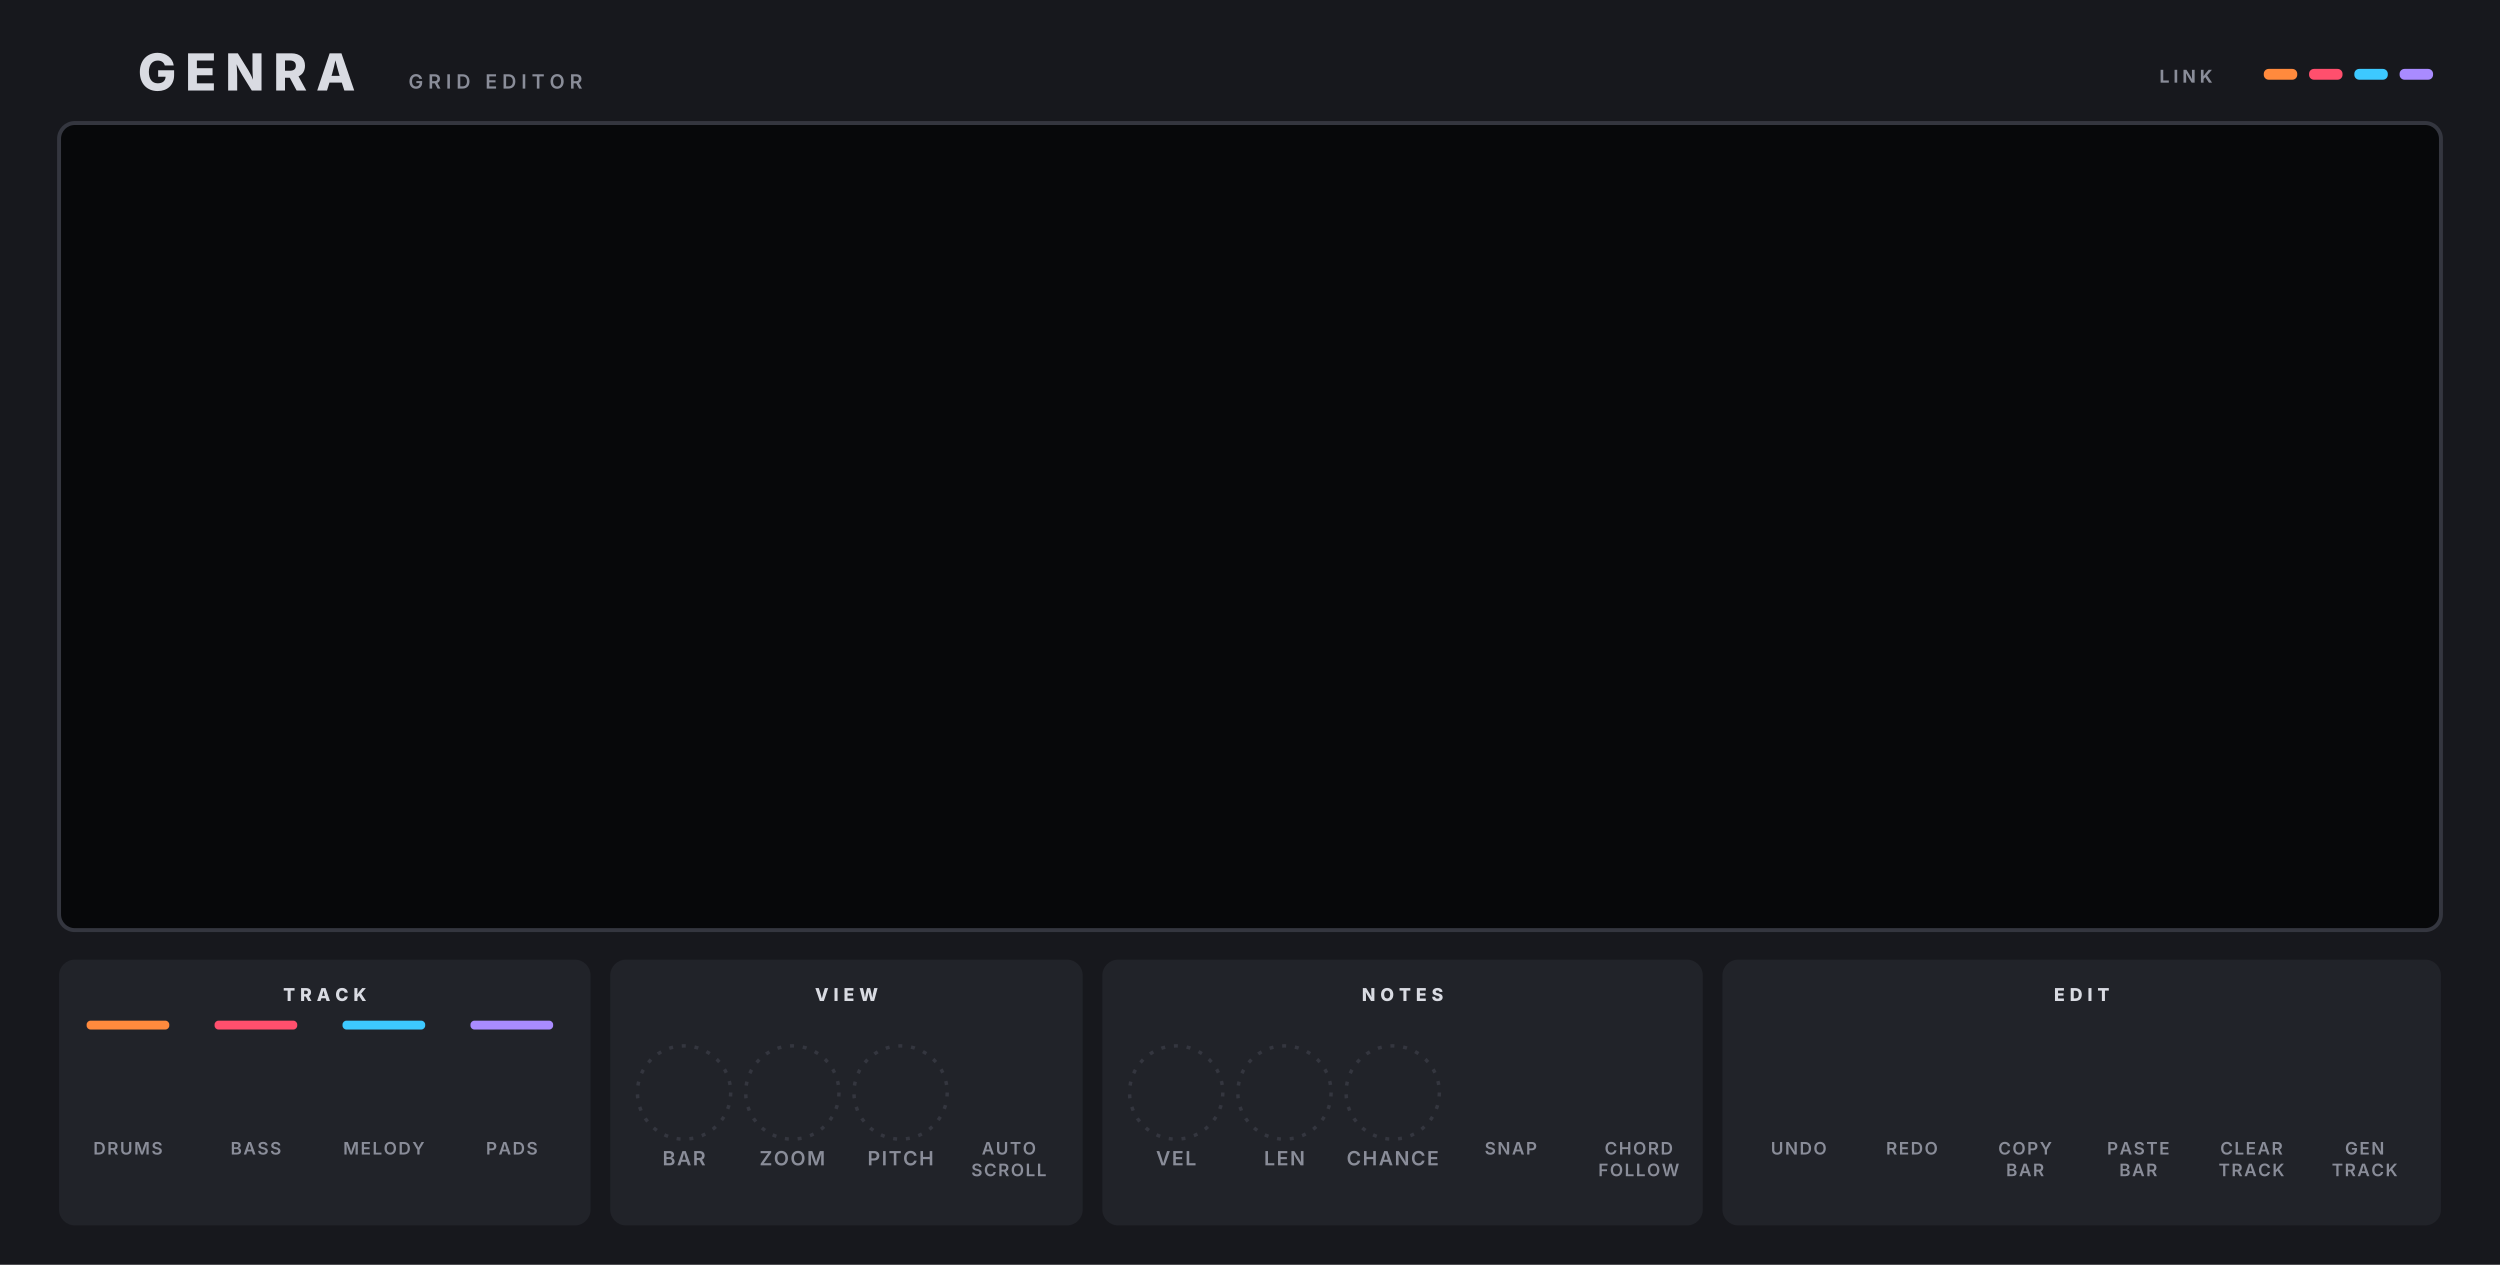
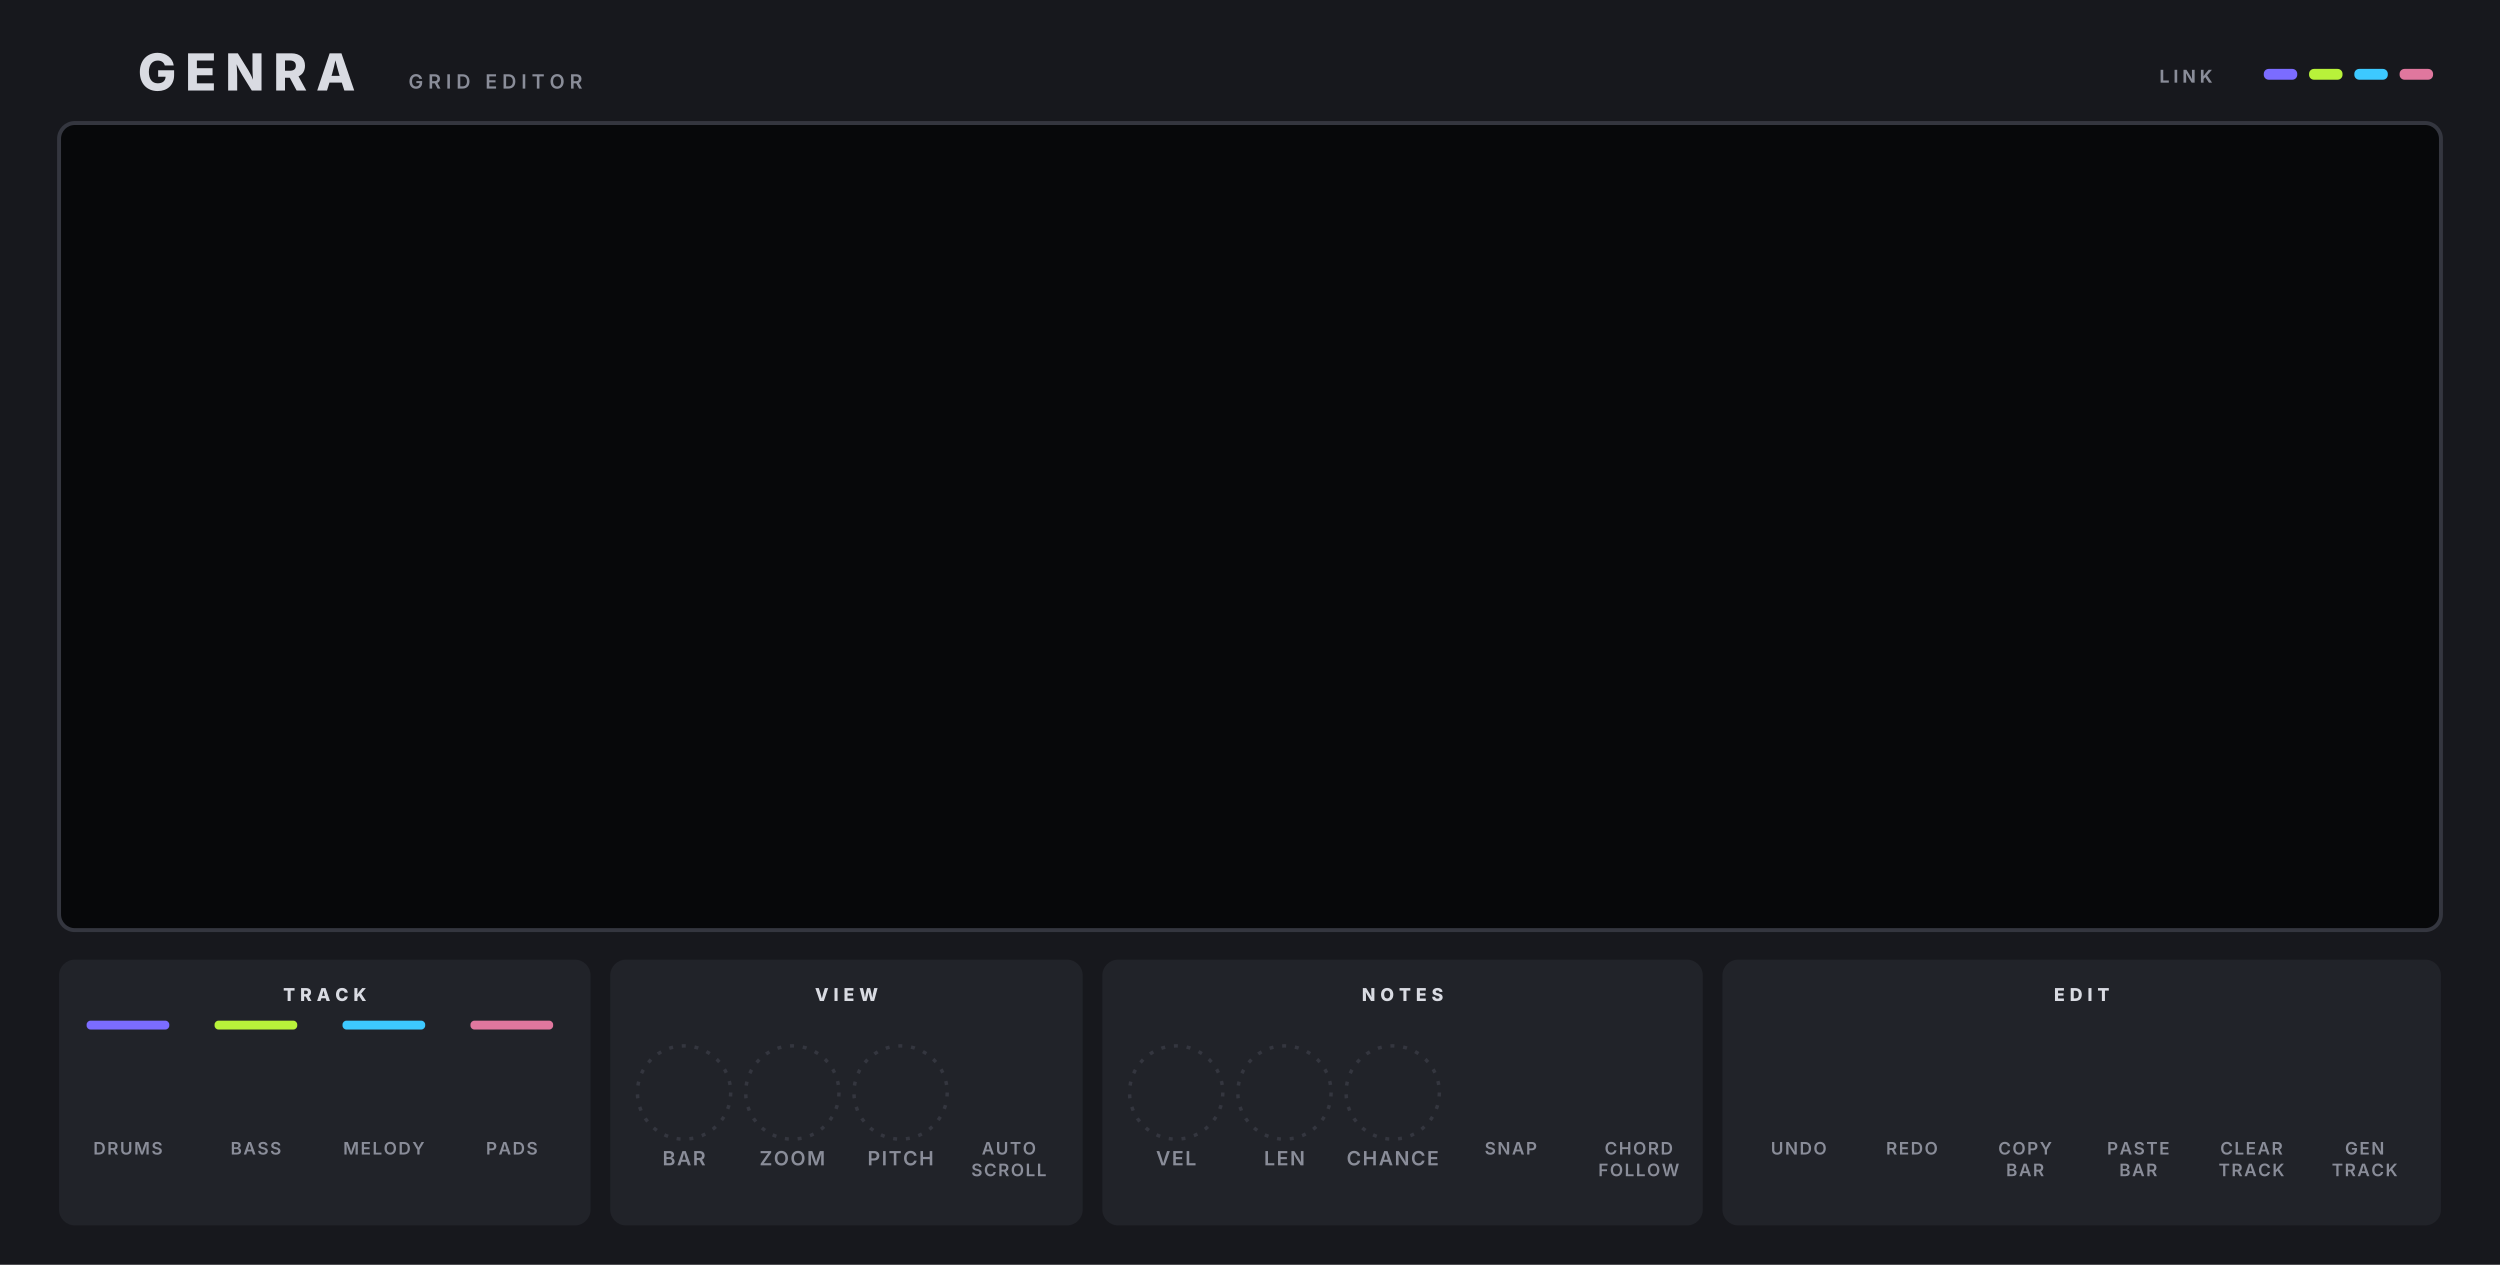
<svg xmlns="http://www.w3.org/2000/svg" width="254.00mm" height="128.5mm" viewBox="0 0 254.00 128.5">
  <rect width="254.00" height="128.5" fill="#17181d" />
  <path fill="#d9dbe2" d="M16.024 9.251C16.994 9.251 17.689 8.646 17.689 7.636V7.138H16.067V7.796H16.823C16.813 8.207 16.531 8.464 16.031 8.464C15.46 8.464 15.125 8.04 15.125 7.303C15.125 6.572 15.478 6.153 16.029 6.153C16.402 6.153 16.656 6.338 16.742 6.651H17.649C17.555 5.897 16.882 5.366 16.013 5.366C15.005 5.366 14.208 6.079 14.208 7.316C14.208 8.512 14.942 9.251 16.024 9.251Z M19.107 9.2H21.73V8.469H20.004V7.646H21.596V6.93H20.004V6.148H21.733V5.417H19.107Z M23.179 9.2H24.098V7.633C24.098 7.395 24.072 6.983 24.042 6.534C24.253 6.986 24.392 7.27 24.616 7.633L25.583 9.2H26.571V5.417H25.652V7.027C25.652 7.291 25.679 7.725 25.705 8.103C25.545 7.692 25.387 7.405 25.22 7.126L24.164 5.417H23.179Z M28.06 9.2H28.956V7.897H29.444L30.137 9.2H31.119L30.33 7.755C30.749 7.567 30.987 7.197 30.987 6.674C30.987 5.902 30.462 5.417 29.609 5.417H28.06ZM28.956 7.189V6.143H29.418C29.84 6.143 30.058 6.321 30.058 6.674C30.058 7.027 29.84 7.189 29.421 7.189Z M32.228 9.2H33.223L33.469 8.395H34.729L34.985 9.2H35.99L34.69 5.417H33.489ZM33.68 7.71 33.731 7.547C33.855 7.118 33.967 6.641 34.081 6.13C34.203 6.638 34.327 7.115 34.459 7.547L34.51 7.71Z" />
  <path fill="#8a8d99" d="M42.274 9.02C42.634 9.02 42.892 8.788 42.892 8.414V8.239H42.303V8.444H42.639C42.634 8.653 42.494 8.786 42.275 8.786C42.03 8.786 41.862 8.602 41.862 8.272C41.862 7.942 42.034 7.759 42.27 7.759C42.446 7.759 42.565 7.854 42.612 8.01H42.879C42.834 7.724 42.587 7.525 42.267 7.525C41.886 7.525 41.601 7.806 41.601 8.274C41.601 8.734 41.873 9.02 42.274 9.02Z M43.645 9.0H43.905V8.466H44.177L44.463 9.0H44.755L44.439 8.422C44.611 8.354 44.701 8.208 44.701 8.011C44.701 7.733 44.523 7.545 44.188 7.545H43.645ZM43.905 8.25V7.764H44.148C44.347 7.764 44.435 7.855 44.435 8.011C44.435 8.165 44.347 8.25 44.15 8.25Z M45.71 7.545H45.449V9.0H45.71Z M46.995 9.0C47.438 9.0 47.699 8.726 47.699 8.271C47.699 7.818 47.438 7.545 47.005 7.545H46.503V9.0ZM46.764 8.774V7.771H46.989C47.287 7.771 47.442 7.938 47.442 8.271C47.442 8.606 47.287 8.774 46.982 8.774Z M49.451 9.0H50.4V8.78H49.712V8.374H50.346V8.157H49.712V7.765H50.396V7.545H49.451Z M51.654 9.0C52.098 9.0 52.358 8.726 52.358 8.271C52.358 7.818 52.098 7.545 51.664 7.545H51.162V9.0ZM51.423 8.774V7.771H51.648C51.946 7.771 52.102 7.938 52.102 8.271C52.102 8.606 51.946 8.774 51.642 8.774Z M53.367 7.545H53.106V9.0H53.367Z M54.095 7.765H54.544V9.0H54.805V7.765H55.253V7.545H54.095Z M56.604 9.02C56.984 9.02 57.271 8.743 57.271 8.273C57.271 7.803 56.984 7.525 56.604 7.525C56.222 7.525 55.935 7.803 55.935 8.273C55.935 8.742 56.222 9.02 56.604 9.02ZM56.604 8.786C56.365 8.786 56.196 8.604 56.196 8.273C56.196 7.94 56.365 7.759 56.604 7.759C56.84 7.759 57.008 7.939 57.008 8.273C57.008 8.605 56.84 8.786 56.604 8.786Z M58.018 9.0H58.278V8.466H58.55L58.836 9.0H59.128L58.812 8.422C58.984 8.354 59.074 8.208 59.074 8.011C59.074 7.733 58.896 7.545 58.562 7.545H58.018ZM58.278 8.25V7.764H58.521C58.72 7.764 58.808 7.855 58.808 8.011C58.808 8.165 58.72 8.25 58.523 8.25Z" />
  <path fill="#8a8d99" d="M219.519 8.4H220.352V8.178H219.787V7.09H219.519Z M221.204 7.09H220.936V8.4H221.204Z M221.842 8.4H222.116V7.798C222.116 7.721 222.108 7.58 222.098 7.422C222.179 7.585 222.228 7.681 222.301 7.799L222.677 8.4H222.976V7.09H222.702V7.719C222.702 7.805 222.709 7.946 222.719 8.074C222.662 7.938 222.606 7.838 222.555 7.753L222.141 7.09H221.842Z M223.614 8.4H223.882V8.026L224.056 7.834L224.428 8.4H224.745L224.241 7.657L224.731 7.09H224.403L224.082 7.467C223.995 7.572 223.935 7.655 223.877 7.746L223.882 7.448V7.09H223.614Z" />
-   <rect x="230.00" y="7.0" width="3.4" height="1.1" rx="0.5" fill="#ff8a3d" />
-   <rect x="234.60" y="7.0" width="3.4" height="1.1" rx="0.5" fill="#ff4f6d" />
+   <rect x="230.00" y="7.0" width="3.4" height="1.1" rx="0.5" fill="#7b6cff" />
+   <rect x="234.60" y="7.0" width="3.4" height="1.1" rx="0.5" fill="#b8f23a" />
  <rect x="239.20" y="7.0" width="3.4" height="1.1" rx="0.5" fill="#3dc9ff" />
-   <rect x="243.80" y="7.0" width="3.4" height="1.1" rx="0.5" fill="#a98bff" />
+   <rect x="243.80" y="7.0" width="3.4" height="1.1" rx="0.5" fill="#e0779e" />
  <rect x="6" y="12.5" width="242.00" height="82" rx="1.6" fill="#07080a" stroke="#34363f" stroke-width="0.4" />
  <rect x="6" y="97.5" width="54" height="27.0" rx="1.6" fill="#212329" />
  <path fill="#d9dbe2" d="M28.827 100.644H29.223V101.7H29.532V100.644H29.929V100.39H28.827Z M30.589 101.7H30.899V101.249H31.068L31.308 101.7H31.648L31.375 101.2C31.52 101.135 31.602 101.007 31.602 100.825C31.602 100.558 31.42 100.39 31.125 100.39H30.589ZM30.899 101.004V100.642H31.059C31.205 100.642 31.281 100.703 31.281 100.825C31.281 100.948 31.205 101.004 31.06 101.004Z M32.22 101.7H32.565L32.65 101.421H33.086L33.174 101.7H33.523L33.073 100.39H32.657ZM32.723 101.184 32.74 101.128C32.783 100.979 32.822 100.814 32.862 100.637C32.904 100.813 32.947 100.978 32.993 101.128L33.01 101.184Z M34.756 101.718C35.111 101.718 35.311 101.471 35.335 101.238H35.021C34.999 101.365 34.902 101.445 34.762 101.445C34.574 101.445 34.453 101.309 34.453 101.046C34.453 100.792 34.571 100.645 34.763 100.645C34.904 100.645 35 100.725 35.02 100.853H35.334C35.298 100.548 35.067 100.373 34.756 100.373C34.407 100.373 34.136 100.614 34.136 101.046C34.136 101.476 34.401 101.718 34.756 101.718Z M36.004 101.7H36.315V101.348L36.482 101.159L36.823 101.7H37.188L36.695 100.956L37.17 100.39H36.797L36.505 100.748C36.417 100.858 36.36 100.939 36.309 101.029L36.315 100.712V100.39H36.004Z" />
  <path fill="#8a8d99" d="M10.036 117.3C10.424 117.3 10.652 117.06 10.652 116.662C10.652 116.266 10.424 116.027 10.045 116.027H9.605V117.3ZM9.834 117.103V116.224H10.031C10.292 116.224 10.427 116.37 10.427 116.662C10.427 116.956 10.292 117.103 10.025 117.103Z M11.019 117.3H11.247V116.833H11.485L11.735 117.3H11.991L11.715 116.794C11.865 116.734 11.944 116.607 11.944 116.434C11.944 116.192 11.788 116.027 11.495 116.027H11.019ZM11.247 116.644V116.218H11.46C11.634 116.218 11.711 116.299 11.711 116.434C11.711 116.569 11.634 116.644 11.462 116.644Z M12.827 117.319C13.137 117.319 13.343 117.131 13.343 116.858V116.027H13.115V116.839C13.115 116.999 13.003 117.115 12.827 117.115C12.651 117.115 12.539 116.999 12.539 116.839V116.027H12.311V116.858C12.311 117.131 12.515 117.319 12.827 117.319Z M13.749 117.3H13.972V116.657C13.972 116.561 13.967 116.385 13.964 116.24C14.011 116.404 14.062 116.575 14.092 116.657L14.33 117.3H14.524L14.759 116.657C14.789 116.572 14.843 116.397 14.887 116.234C14.884 116.385 14.879 116.563 14.879 116.657V117.3H15.106V116.027H14.762L14.523 116.684C14.498 116.76 14.459 116.917 14.429 117.043C14.4 116.915 14.36 116.759 14.334 116.684L14.092 116.027H13.749Z M15.96 117.32C16.264 117.32 16.442 117.167 16.442 116.943C16.442 116.721 16.256 116.622 16.067 116.577L15.948 116.546C15.845 116.521 15.731 116.478 15.731 116.371C15.731 116.275 15.819 116.204 15.962 116.204C16.1 116.204 16.192 116.267 16.203 116.375H16.424C16.418 116.163 16.237 116.01 15.966 116.01C15.699 116.01 15.501 116.16 15.501 116.385C15.501 116.564 15.626 116.672 15.839 116.727L15.984 116.764C16.121 116.8 16.213 116.842 16.213 116.941C16.213 117.05 16.108 117.125 15.958 117.125C15.814 117.125 15.701 117.06 15.69 116.926H15.466C15.476 117.177 15.663 117.32 15.96 117.32Z" />
-   <rect x="8.80" y="103.70" width="8.4" height="0.9" rx="0.4" fill="#ff8a3d" />
+   <rect x="8.80" y="103.70" width="8.4" height="0.9" rx="0.4" fill="#7b6cff" />
  <path fill="#8a8d99" d="M23.552 117.3H24.065C24.357 117.3 24.499 117.151 24.499 116.953C24.499 116.761 24.363 116.648 24.228 116.641V116.628C24.351 116.599 24.45 116.512 24.45 116.357C24.45 116.169 24.314 116.027 24.039 116.027H23.552ZM23.78 117.109V116.734H24.037C24.179 116.734 24.268 116.822 24.268 116.936C24.268 117.037 24.198 117.109 24.029 117.109ZM23.78 116.569V116.217H24.015C24.151 116.217 24.222 116.288 24.222 116.387C24.222 116.499 24.13 116.569 24.01 116.569Z M24.77 117.3H25.019L25.123 116.985H25.599L25.708 117.3H25.958L25.504 116.027H25.214ZM25.184 116.801 25.238 116.639C25.273 116.525 25.311 116.382 25.357 116.205C25.404 116.381 25.444 116.522 25.482 116.639L25.537 116.801Z M26.725 117.32C27.029 117.32 27.207 117.167 27.207 116.943C27.207 116.721 27.022 116.622 26.833 116.577L26.714 116.546C26.611 116.521 26.497 116.478 26.497 116.371C26.497 116.275 26.584 116.204 26.728 116.204C26.865 116.204 26.958 116.267 26.969 116.375H27.19C27.184 116.163 27.003 116.01 26.731 116.01C26.465 116.01 26.266 116.16 26.266 116.385C26.266 116.564 26.392 116.672 26.605 116.727L26.749 116.764C26.887 116.8 26.979 116.842 26.979 116.941C26.979 117.05 26.874 117.125 26.724 117.125C26.58 117.125 26.466 117.06 26.456 116.926H26.231C26.242 117.177 26.429 117.32 26.725 117.32Z M28.013 117.32C28.318 117.32 28.495 117.167 28.495 116.943C28.495 116.721 28.31 116.622 28.121 116.577L28.002 116.546C27.899 116.521 27.785 116.478 27.785 116.371C27.785 116.275 27.872 116.204 28.016 116.204C28.154 116.204 28.246 116.267 28.257 116.375H28.478C28.472 116.163 28.291 116.01 28.019 116.01C27.753 116.01 27.555 116.16 27.555 116.385C27.555 116.564 27.68 116.672 27.893 116.727L28.037 116.764C28.175 116.8 28.267 116.842 28.267 116.941C28.267 117.05 28.162 117.125 28.012 117.125C27.868 117.125 27.755 117.06 27.744 116.926H27.52C27.53 117.177 27.717 117.32 28.013 117.32Z" />
-   <rect x="21.80" y="103.70" width="8.4" height="0.9" rx="0.4" fill="#ff4f6d" />
+   <rect x="21.80" y="103.70" width="8.4" height="0.9" rx="0.4" fill="#b8f23a" />
  <path fill="#8a8d99" d="M34.993 117.3H35.217V116.657C35.217 116.561 35.212 116.385 35.208 116.24C35.255 116.404 35.307 116.575 35.336 116.657L35.575 117.3H35.769L36.004 116.657C36.034 116.572 36.088 116.397 36.131 116.234C36.129 116.385 36.123 116.563 36.123 116.657V117.3H36.351V116.027H36.006L35.767 116.684C35.742 116.76 35.703 116.917 35.673 117.043C35.644 116.915 35.604 116.759 35.578 116.684L35.336 116.027H34.993Z M36.757 117.3H37.588V117.108H36.985V116.752H37.54V116.563H36.985V116.219H37.584V116.027H36.757Z M37.967 117.3H38.757V117.108H38.195V116.027H37.967Z M39.651 117.317C39.985 117.317 40.235 117.075 40.235 116.664C40.235 116.252 39.985 116.01 39.651 116.01C39.317 116.01 39.066 116.252 39.066 116.664C39.066 117.074 39.317 117.317 39.651 117.317ZM39.651 117.113C39.443 117.113 39.295 116.954 39.295 116.664C39.295 116.373 39.443 116.214 39.651 116.214C39.858 116.214 40.005 116.372 40.005 116.664C40.005 116.955 39.858 117.113 39.651 117.113Z M41.032 117.3C41.42 117.3 41.648 117.06 41.648 116.662C41.648 116.266 41.42 116.027 41.04 116.027H40.601V117.3ZM40.829 117.103V116.224H41.027C41.287 116.224 41.423 116.37 41.423 116.662C41.423 116.956 41.287 117.103 41.021 117.103Z M42.399 117.3H42.628V116.807L43.092 116.027H42.828L42.605 116.428C42.571 116.489 42.543 116.544 42.515 116.616C42.487 116.545 42.458 116.491 42.423 116.428L42.196 116.027H41.93L42.399 116.807Z" />
  <rect x="34.80" y="103.70" width="8.4" height="0.9" rx="0.4" fill="#3dc9ff" />
  <path fill="#8a8d99" d="M49.501 117.3H49.729V116.869H49.974C50.268 116.869 50.426 116.692 50.426 116.448C50.426 116.205 50.27 116.027 49.977 116.027H49.501ZM49.729 116.681V116.218H49.942C50.116 116.218 50.192 116.312 50.192 116.448C50.192 116.584 50.116 116.681 49.944 116.681Z M50.695 117.3H50.944L51.048 116.985H51.524L51.633 117.3H51.883L51.429 116.027H51.139ZM51.109 116.801 51.163 116.639C51.198 116.525 51.236 116.382 51.282 116.205C51.329 116.381 51.369 116.522 51.406 116.639L51.462 116.801Z M52.634 117.3C53.022 117.3 53.25 117.06 53.25 116.662C53.25 116.266 53.022 116.027 52.642 116.027H52.203V117.3ZM52.431 117.103V116.224H52.629C52.889 116.224 53.025 116.37 53.025 116.662C53.025 116.956 52.889 117.103 52.623 117.103Z M54.064 117.32C54.368 117.32 54.546 117.167 54.546 116.943C54.546 116.721 54.36 116.622 54.172 116.577L54.053 116.546C53.949 116.521 53.836 116.478 53.836 116.371C53.836 116.275 53.923 116.204 54.066 116.204C54.204 116.204 54.296 116.267 54.307 116.375H54.529C54.523 116.163 54.342 116.01 54.07 116.01C53.803 116.01 53.605 116.16 53.605 116.385C53.605 116.564 53.731 116.672 53.943 116.727L54.088 116.764C54.225 116.8 54.318 116.842 54.318 116.941C54.318 117.05 54.213 117.125 54.062 117.125C53.919 117.125 53.805 117.06 53.795 116.926H53.57C53.58 117.177 53.767 117.32 54.064 117.32Z" />
-   <rect x="47.80" y="103.70" width="8.4" height="0.9" rx="0.4" fill="#a98bff" />
+   <rect x="47.80" y="103.70" width="8.4" height="0.9" rx="0.4" fill="#e0779e" />
  <rect x="62" y="97.5" width="48" height="27.0" rx="1.6" fill="#212329" />
  <path fill="#d9dbe2" d="M83.29 101.7H83.705L84.143 100.39H83.798L83.623 100.963C83.579 101.112 83.54 101.271 83.499 101.446C83.457 101.272 83.416 101.111 83.371 100.963L83.189 100.39H82.84Z M85.096 100.39H84.786V101.7H85.096Z M85.8 101.7H86.708V101.447H86.11V101.162H86.661V100.914H86.11V100.644H86.709V100.39H85.8Z M87.687 101.7H88.039L88.192 101.095C88.217 100.996 88.232 100.889 88.248 100.78C88.264 100.891 88.281 100.999 88.306 101.095L88.459 101.7H88.81L89.16 100.39H88.816L88.687 100.97C88.661 101.091 88.64 101.239 88.619 101.377C88.597 101.239 88.574 101.091 88.545 100.97L88.407 100.39H88.091L87.952 100.97C87.923 101.093 87.9 101.241 87.878 101.381C87.857 101.241 87.835 101.093 87.81 100.97L87.681 100.39H87.337Z" />
  <circle cx="69.5" cy="111.0" r="4.74" fill="none" stroke="#34363f" stroke-width="0.35" stroke-dasharray="0.4 0.9" />
  <path fill="#8a8d99" d="M67.457 118.4H68.044C68.377 118.4 68.54 118.23 68.54 118.004C68.54 117.784 68.384 117.655 68.23 117.647V117.632C68.371 117.599 68.484 117.5 68.484 117.323C68.484 117.107 68.329 116.945 68.014 116.945H67.457ZM67.718 118.182V117.754H68.012C68.174 117.754 68.276 117.854 68.276 117.984C68.276 118.099 68.196 118.182 68.003 118.182ZM67.718 117.565V117.162H67.987C68.143 117.162 68.223 117.244 68.223 117.356C68.223 117.485 68.119 117.565 67.981 117.565Z M68.828 118.4H69.113L69.232 118.04H69.776L69.9 118.4H70.187L69.667 116.945H69.336ZM69.302 117.83 69.363 117.644C69.403 117.514 69.447 117.351 69.499 117.148C69.553 117.349 69.599 117.51 69.642 117.644L69.705 117.83Z M70.531 118.4H70.792V117.866H71.063L71.349 118.4H71.641L71.326 117.822C71.498 117.754 71.588 117.608 71.588 117.411C71.588 117.133 71.41 116.945 71.075 116.945H70.531ZM70.792 117.65V117.164H71.035C71.233 117.164 71.321 117.255 71.321 117.411C71.321 117.565 71.233 117.65 71.037 117.65Z" />
  <circle cx="80.5" cy="111.0" r="4.74" fill="none" stroke="#34363f" stroke-width="0.35" stroke-dasharray="0.4 0.9" />
  <path fill="#8a8d99" d="M77.28 118.4H78.356V118.18H77.878C77.78 118.18 77.683 118.18 77.585 118.185C77.644 118.115 77.701 118.044 77.751 117.972L78.351 117.109V116.945H77.276V117.165H77.763C77.858 117.165 77.952 117.165 78.046 117.16C77.991 117.226 77.938 117.293 77.891 117.359L77.28 118.238Z M79.387 118.42C79.768 118.42 80.054 118.143 80.054 117.673C80.054 117.203 79.768 116.925 79.387 116.925C79.006 116.925 78.718 117.203 78.718 117.673C78.718 118.142 79.006 118.42 79.387 118.42ZM79.387 118.186C79.149 118.186 78.98 118.004 78.98 117.673C78.98 117.34 79.149 117.159 79.387 117.159C79.624 117.159 79.792 117.339 79.792 117.673C79.792 118.005 79.624 118.186 79.387 118.186Z M81.075 118.42C81.455 118.42 81.742 118.143 81.742 117.673C81.742 117.203 81.455 116.925 81.075 116.925C80.693 116.925 80.406 117.203 80.406 117.673C80.406 118.142 80.693 118.42 81.075 118.42ZM81.075 118.186C80.836 118.186 80.667 118.004 80.667 117.673C80.667 117.34 80.836 117.159 81.075 117.159C81.311 117.159 81.479 117.339 81.479 117.673C81.479 118.005 81.311 118.186 81.075 118.186Z M82.139 118.4H82.394V117.666C82.394 117.555 82.389 117.354 82.385 117.189C82.438 117.377 82.497 117.571 82.531 117.666L82.804 118.4H83.025L83.294 117.666C83.328 117.568 83.39 117.368 83.439 117.181C83.436 117.354 83.431 117.557 83.431 117.666V118.4H83.69V116.945H83.297L83.023 117.696C82.995 117.783 82.95 117.963 82.916 118.106C82.883 117.961 82.837 117.782 82.808 117.696L82.531 116.945H82.139Z" />
  <circle cx="91.5" cy="111.0" r="4.74" fill="none" stroke="#34363f" stroke-width="0.35" stroke-dasharray="0.4 0.9" />
  <path fill="#8a8d99" d="M88.282 118.4H88.543V117.908H88.822C89.158 117.908 89.339 117.706 89.339 117.426C89.339 117.149 89.161 116.945 88.826 116.945H88.282ZM88.543 117.693V117.164H88.786C88.985 117.164 89.072 117.271 89.072 117.426C89.072 117.582 88.985 117.693 88.788 117.693Z M89.983 116.945H89.722V118.4H89.983Z M90.36 117.165H90.81V118.4H91.07V117.165H91.519V116.945H90.36Z M92.516 118.42C92.86 118.42 93.09 118.194 93.13 117.916H92.867C92.834 118.088 92.693 118.186 92.519 118.186C92.283 118.186 92.112 118.007 92.112 117.673C92.112 117.343 92.282 117.159 92.52 117.159C92.694 117.159 92.835 117.257 92.867 117.429H93.129C93.084 117.111 92.836 116.925 92.516 116.925C92.136 116.925 91.85 117.203 91.85 117.673C91.85 118.142 92.133 118.42 92.516 118.42Z M93.52 118.4H93.78V117.766H94.457V118.4H94.718V116.945H94.457V117.546H93.78V116.945H93.52Z" />
  <path fill="#8a8d99" d="M99.787 117.3H100.037L100.141 116.985H100.617L100.725 117.3H100.976L100.521 116.027H100.231ZM100.202 116.801 100.255 116.639C100.29 116.525 100.329 116.382 100.374 116.205C100.421 116.381 100.461 116.522 100.499 116.639L100.554 116.801Z M101.812 117.319C102.122 117.319 102.328 117.131 102.328 116.858V116.027H102.1V116.839C102.1 116.999 101.988 117.115 101.812 117.115C101.636 117.115 101.524 116.999 101.524 116.839V116.027H101.296V116.858C101.296 117.131 101.5 117.319 101.812 117.319Z M102.676 116.219H103.069V117.3H103.297V116.219H103.69V116.027H102.676Z M104.584 117.317C104.917 117.317 105.168 117.075 105.168 116.664C105.168 116.252 104.917 116.01 104.584 116.01C104.25 116.01 103.999 116.252 103.999 116.664C103.999 117.074 104.25 117.317 104.584 117.317ZM104.584 117.113C104.375 117.113 104.228 116.954 104.228 116.664C104.228 116.373 104.375 116.214 104.584 116.214C104.791 116.214 104.938 116.372 104.938 116.664C104.938 116.955 104.791 117.113 104.584 117.113Z" />
  <path fill="#8a8d99" d="M99.253 119.52C99.558 119.52 99.735 119.367 99.735 119.143C99.735 118.921 99.55 118.822 99.361 118.777L99.242 118.746C99.139 118.721 99.025 118.678 99.025 118.571C99.025 118.475 99.112 118.404 99.256 118.404C99.394 118.404 99.486 118.467 99.497 118.575H99.718C99.712 118.363 99.531 118.21 99.259 118.21C98.993 118.21 98.795 118.36 98.795 118.585C98.795 118.764 98.92 118.872 99.133 118.927L99.277 118.964C99.415 119 99.507 119.042 99.507 119.141C99.507 119.25 99.402 119.325 99.252 119.325C99.108 119.325 98.995 119.26 98.984 119.126H98.76C98.77 119.377 98.957 119.52 99.253 119.52Z M100.637 119.517C100.938 119.517 101.14 119.32 101.175 119.076H100.944C100.915 119.227 100.792 119.313 100.64 119.313C100.433 119.313 100.284 119.156 100.284 118.864C100.284 118.575 100.432 118.414 100.641 118.414C100.793 118.414 100.916 118.5 100.944 118.651H101.174C101.134 118.372 100.917 118.21 100.637 118.21C100.305 118.21 100.055 118.452 100.055 118.864C100.055 119.274 100.302 119.517 100.637 119.517Z M101.534 119.5H101.762V119.033H102L102.25 119.5H102.506L102.23 118.994C102.38 118.934 102.459 118.807 102.459 118.634C102.459 118.392 102.303 118.227 102.01 118.227H101.534ZM101.762 118.844V118.418H101.975C102.149 118.418 102.225 118.499 102.225 118.634C102.225 118.769 102.149 118.844 101.977 118.844Z M103.371 119.517C103.704 119.517 103.955 119.275 103.955 118.864C103.955 118.452 103.704 118.21 103.371 118.21C103.037 118.21 102.786 118.452 102.786 118.864C102.786 119.274 103.037 119.517 103.371 119.517ZM103.371 119.313C103.162 119.313 103.015 119.154 103.015 118.864C103.015 118.573 103.162 118.414 103.371 118.414C103.578 118.414 103.725 118.572 103.725 118.864C103.725 119.155 103.578 119.313 103.371 119.313Z M104.321 119.5H105.111V119.308H104.549V118.227H104.321Z M105.46 119.5H106.251V119.308H105.688V118.227H105.46Z" />
  <rect x="112" y="97.5" width="61" height="27.0" rx="1.6" fill="#212329" />
  <path fill="#d9dbe2" d="M138.465 101.7H138.783V101.158C138.783 101.075 138.775 100.933 138.764 100.777C138.837 100.934 138.885 101.032 138.963 101.158L139.297 101.7H139.639V100.39H139.321V100.948C139.321 101.039 139.331 101.189 139.34 101.32C139.284 101.178 139.23 101.079 139.172 100.982L138.806 100.39H138.465Z M140.937 101.718C141.288 101.718 141.56 101.478 141.56 101.046C141.56 100.614 141.288 100.373 140.937 100.373C140.585 100.373 140.313 100.614 140.313 101.046C140.313 101.476 140.585 101.718 140.937 101.718ZM140.937 101.445C140.747 101.445 140.631 101.304 140.631 101.046C140.631 100.787 140.747 100.645 140.937 100.645C141.127 100.645 141.243 100.786 141.243 101.046C141.243 101.304 141.127 101.445 140.937 101.445Z M142.191 100.644H142.587V101.7H142.896V100.644H143.293V100.39H142.191Z M143.953 101.7H144.861V101.447H144.263V101.162H144.814V100.914H144.263V100.644H144.862V100.39H143.953Z M146.056 101.718C146.38 101.718 146.574 101.569 146.574 101.32C146.574 101.111 146.427 100.985 146.174 100.929L146.06 100.903C145.943 100.876 145.867 100.838 145.867 100.757C145.867 100.684 145.931 100.63 146.055 100.63C146.18 100.63 146.249 100.686 146.258 100.781H146.556C146.552 100.538 146.359 100.373 146.056 100.373C145.759 100.373 145.546 100.535 145.546 100.778C145.546 100.975 145.683 101.088 145.909 101.14L146.048 101.173C146.191 101.205 146.26 101.245 146.26 101.319C146.26 101.403 146.181 101.46 146.052 101.46C145.911 101.46 145.817 101.395 145.81 101.268H145.512C145.517 101.57 145.728 101.718 146.056 101.718Z" />
  <circle cx="119.5" cy="111.0" r="4.74" fill="none" stroke="#34363f" stroke-width="0.35" stroke-dasharray="0.4 0.9" />
  <path fill="#8a8d99" d="M118.019 118.4H118.349L118.859 116.945H118.574L118.324 117.701C118.283 117.831 118.239 117.99 118.186 118.192C118.132 117.992 118.085 117.83 118.044 117.701L117.787 116.945H117.5Z M119.203 118.4H120.152V118.18H119.464V117.774H120.098V117.557H119.464V117.165H120.148V116.945H119.203Z M120.564 118.4H121.467V118.18H120.825V116.945H120.564Z" />
  <circle cx="130.5" cy="111.0" r="4.74" fill="none" stroke="#34363f" stroke-width="0.35" stroke-dasharray="0.4 0.9" />
  <path fill="#8a8d99" d="M128.566 118.4H129.47V118.18H128.827V116.945H128.566Z M129.847 118.4H130.796V118.18H130.108V117.774H130.742V117.557H130.108V117.165H130.792V116.945H129.847Z M131.208 118.4H131.474V117.677C131.474 117.596 131.465 117.443 131.455 117.263C131.553 117.453 131.608 117.556 131.684 117.678L132.138 118.4H132.434V116.945H132.169V117.709C132.169 117.797 132.175 117.945 132.185 118.086C132.121 117.94 132.058 117.83 132.006 117.747L131.503 116.945H131.208Z" />
  <circle cx="141.5" cy="111.0" r="4.74" fill="none" stroke="#34363f" stroke-width="0.35" stroke-dasharray="0.4 0.9" />
  <path fill="#8a8d99" d="M137.58 118.42C137.924 118.42 138.154 118.194 138.194 117.916H137.931C137.897 118.088 137.757 118.186 137.583 118.186C137.347 118.186 137.176 118.007 137.176 117.673C137.176 117.343 137.346 117.159 137.584 117.159C137.758 117.159 137.898 117.257 137.931 117.429H138.193C138.147 117.111 137.899 116.925 137.58 116.925C137.2 116.925 136.914 117.203 136.914 117.673C136.914 118.142 137.197 118.42 137.58 118.42Z M138.584 118.4H138.844V117.766H139.521V118.4H139.782V116.945H139.521V117.546H138.844V116.945H138.584Z M140.127 118.4H140.412L140.531 118.04H141.075L141.199 118.4H141.486L140.966 116.945H140.635ZM140.601 117.83 140.662 117.644C140.702 117.514 140.746 117.351 140.798 117.148C140.852 117.349 140.898 117.51 140.941 117.644L141.004 117.83Z M141.83 118.4H142.096V117.677C142.096 117.596 142.087 117.443 142.077 117.263C142.175 117.453 142.229 117.556 142.305 117.678L142.76 118.4H143.055V116.945H142.791V117.709C142.791 117.797 142.797 117.945 142.806 118.086C142.743 117.94 142.679 117.83 142.628 117.747L142.125 116.945H141.83Z M144.119 118.42C144.462 118.42 144.693 118.194 144.733 117.916H144.469C144.436 118.088 144.295 118.186 144.121 118.186C143.885 118.186 143.714 118.007 143.714 117.673C143.714 117.343 143.884 117.159 144.122 117.159C144.296 117.159 144.437 117.257 144.469 117.429H144.732C144.686 117.111 144.438 116.925 144.119 116.925C143.739 116.925 143.453 117.203 143.453 117.673C143.453 118.142 143.736 118.42 144.119 118.42Z M145.122 118.4H146.071V118.18H145.383V117.774H146.017V117.557H145.383V117.165H146.067V116.945H145.122Z" />
  <path fill="#8a8d99" d="M151.416 117.32C151.72 117.32 151.898 117.167 151.898 116.943C151.898 116.721 151.712 116.622 151.523 116.577L151.405 116.546C151.301 116.521 151.187 116.478 151.187 116.371C151.187 116.275 151.275 116.204 151.418 116.204C151.556 116.204 151.648 116.267 151.659 116.375H151.88C151.874 116.163 151.693 116.01 151.422 116.01C151.155 116.01 150.957 116.16 150.957 116.385C150.957 116.564 151.082 116.672 151.295 116.727L151.44 116.764C151.577 116.8 151.669 116.842 151.669 116.941C151.669 117.05 151.564 117.125 151.414 117.125C151.27 117.125 151.157 117.06 151.146 116.926H150.922C150.932 117.177 151.119 117.32 151.416 117.32Z M152.257 117.3H152.489V116.668C152.489 116.597 152.482 116.463 152.473 116.305C152.559 116.471 152.606 116.562 152.673 116.669L153.07 117.3H153.329V116.027H153.098V116.695C153.098 116.773 153.103 116.902 153.111 117.025C153.056 116.898 153 116.801 152.955 116.728L152.515 116.027H152.257Z M153.65 117.3H153.9L154.004 116.985H154.48L154.588 117.3H154.839L154.384 116.027H154.095ZM154.065 116.801 154.118 116.639C154.153 116.525 154.192 116.382 154.237 116.205C154.284 116.381 154.324 116.522 154.362 116.639L154.418 116.801Z M155.159 117.3H155.387V116.869H155.631C155.925 116.869 156.083 116.692 156.083 116.448C156.083 116.205 155.928 116.027 155.635 116.027H155.159ZM155.387 116.681V116.218H155.6C155.774 116.218 155.85 116.312 155.85 116.448C155.85 116.584 155.774 116.681 155.601 116.681Z" />
  <path fill="#8a8d99" d="M163.698 117.317C163.999 117.317 164.201 117.12 164.236 116.876H164.005C163.976 117.027 163.853 117.113 163.701 117.113C163.494 117.113 163.345 116.956 163.345 116.664C163.345 116.375 163.493 116.214 163.702 116.214C163.854 116.214 163.977 116.3 164.005 116.451H164.235C164.195 116.172 163.978 116.01 163.698 116.01C163.366 116.01 163.116 116.252 163.116 116.664C163.116 117.074 163.364 117.317 163.698 117.317Z M164.595 117.3H164.823V116.745H165.416V117.3H165.644V116.027H165.416V116.553H164.823V116.027H164.595Z M166.595 117.317C166.929 117.317 167.179 117.075 167.179 116.664C167.179 116.252 166.929 116.01 166.595 116.01C166.261 116.01 166.01 116.252 166.01 116.664C166.01 117.074 166.261 117.317 166.595 117.317ZM166.595 117.113C166.387 117.113 166.239 116.954 166.239 116.664C166.239 116.373 166.387 116.214 166.595 116.214C166.802 116.214 166.949 116.372 166.949 116.664C166.949 116.955 166.802 117.113 166.595 117.113Z M167.545 117.3H167.773V116.833H168.011L168.261 117.3H168.517L168.241 116.794C168.391 116.734 168.47 116.607 168.47 116.434C168.47 116.192 168.314 116.027 168.021 116.027H167.545ZM167.773 116.644V116.218H167.986C168.159 116.218 168.236 116.299 168.236 116.434C168.236 116.569 168.159 116.644 167.988 116.644Z M169.267 117.3C169.655 117.3 169.883 117.06 169.883 116.662C169.883 116.266 169.655 116.027 169.276 116.027H168.837V117.3ZM169.065 117.103V116.224H169.262C169.523 116.224 169.659 116.37 169.659 116.662C169.659 116.956 169.523 117.103 169.256 117.103Z" />
  <path fill="#8a8d99" d="M162.512 119.5H162.74V118.991H163.27V118.801H162.74V118.419H163.327V118.227H162.512Z M164.236 119.517C164.569 119.517 164.819 119.275 164.819 118.864C164.819 118.452 164.569 118.21 164.236 118.21C163.902 118.21 163.65 118.452 163.65 118.864C163.65 119.274 163.902 119.517 164.236 119.517ZM164.236 119.313C164.027 119.313 163.879 119.154 163.879 118.864C163.879 118.573 164.027 118.414 164.236 118.414C164.443 118.414 164.59 118.572 164.59 118.864C164.59 119.155 164.443 119.313 164.236 119.313Z M165.186 119.5H165.976V119.308H165.414V118.227H165.186Z M166.325 119.5H167.115V119.308H166.553V118.227H166.325Z M168.01 119.517C168.343 119.517 168.593 119.275 168.593 118.864C168.593 118.452 168.343 118.21 168.01 118.21C167.676 118.21 167.424 118.452 167.424 118.864C167.424 119.274 167.676 119.517 168.01 119.517ZM168.01 119.313C167.801 119.313 167.653 119.154 167.653 118.864C167.653 118.573 167.801 118.414 168.01 118.414C168.217 118.414 168.363 118.572 168.363 118.864C168.363 119.155 168.217 119.313 168.01 119.313Z M169.218 119.5H169.479L169.664 118.797C169.689 118.702 169.706 118.603 169.723 118.498C169.741 118.607 169.759 118.708 169.782 118.797L169.968 119.5H170.229L170.574 118.227H170.328L170.163 118.904C170.136 119.019 170.113 119.149 170.092 119.274C170.069 119.149 170.045 119.019 170.017 118.904L169.845 118.227H169.603L169.43 118.904C169.401 119.02 169.378 119.151 169.355 119.278C169.334 119.151 169.312 119.02 169.285 118.904L169.119 118.227H168.874Z" />
  <rect x="175" y="97.5" width="73.00" height="27.0" rx="1.6" fill="#212329" />
  <path fill="#d9dbe2" d="M208.787 101.7H209.694V101.447H209.097V101.162H209.648V100.914H209.097V100.644H209.695V100.39H208.787Z M210.866 101.7C211.264 101.7 211.51 101.454 211.51 101.045C211.51 100.637 211.264 100.39 210.866 100.39H210.384V101.7ZM210.695 101.435V100.656H210.848C211.078 100.656 211.2 100.761 211.2 101.045C211.2 101.329 211.078 101.435 210.853 101.435Z M212.495 100.39H212.185V101.7H212.495Z M213.155 100.644H213.552V101.7H213.861V100.644H214.257V100.39H213.155Z" />
  <path fill="#8a8d99" d="M180.557 117.319C180.867 117.319 181.073 117.131 181.073 116.858V116.027H180.845V116.839C180.845 116.999 180.733 117.115 180.557 117.115C180.381 117.115 180.269 116.999 180.269 116.839V116.027H180.041V116.858C180.041 117.131 180.245 117.319 180.557 117.319Z M181.478 117.3H181.711V116.668C181.711 116.597 181.703 116.463 181.694 116.305C181.78 116.471 181.828 116.562 181.894 116.669L182.292 117.3H182.551V116.027H182.319V116.695C182.319 116.773 182.324 116.902 182.333 117.025C182.277 116.898 182.222 116.801 182.176 116.728L181.736 116.027H181.478Z M183.388 117.3C183.776 117.3 184.004 117.06 184.004 116.662C184.004 116.266 183.776 116.027 183.396 116.027H182.957V117.3ZM183.185 117.103V116.224H183.383C183.643 116.224 183.779 116.37 183.779 116.662C183.779 116.956 183.643 117.103 183.377 117.103Z M184.916 117.317C185.249 117.317 185.5 117.075 185.5 116.664C185.5 116.252 185.249 116.01 184.916 116.01C184.582 116.01 184.331 116.252 184.331 116.664C184.331 117.074 184.582 117.317 184.916 117.317ZM184.916 117.113C184.707 117.113 184.56 116.954 184.56 116.664C184.56 116.373 184.707 116.214 184.916 116.214C185.123 116.214 185.27 116.372 185.27 116.664C185.27 116.955 185.123 117.113 184.916 117.113Z" />
  <path fill="#8a8d99" d="M191.748 117.3H191.976V116.833H192.214L192.464 117.3H192.72L192.444 116.794C192.594 116.734 192.673 116.607 192.673 116.434C192.673 116.192 192.517 116.027 192.224 116.027H191.748ZM191.976 116.644V116.218H192.189C192.363 116.218 192.439 116.299 192.439 116.434C192.439 116.569 192.363 116.644 192.191 116.644Z M193.04 117.3H193.87V117.108H193.268V116.752H193.823V116.563H193.268V116.219H193.867V116.027H193.04Z M194.68 117.3C195.068 117.3 195.296 117.06 195.296 116.662C195.296 116.266 195.068 116.027 194.689 116.027H194.249V117.3ZM194.478 117.103V116.224H194.675C194.936 116.224 195.071 116.37 195.071 116.662C195.071 116.956 194.936 117.103 194.669 117.103Z M196.208 117.317C196.542 117.317 196.792 117.075 196.792 116.664C196.792 116.252 196.542 116.01 196.208 116.01C195.874 116.01 195.623 116.252 195.623 116.664C195.623 117.074 195.874 117.317 196.208 117.317ZM196.208 117.113C196 117.113 195.852 116.954 195.852 116.664C195.852 116.373 196 116.214 196.208 116.214C196.415 116.214 196.562 116.372 196.562 116.664C196.562 116.955 196.415 117.113 196.208 117.113Z" />
  <path fill="#8a8d99" d="M203.69 117.317C203.991 117.317 204.192 117.12 204.227 116.876H203.997C203.968 117.027 203.845 117.113 203.693 117.113C203.486 117.113 203.336 116.956 203.336 116.664C203.336 116.375 203.485 116.214 203.693 116.214C203.845 116.214 203.969 116.3 203.997 116.451H204.227C204.186 116.172 203.969 116.01 203.69 116.01C203.358 116.01 203.107 116.252 203.107 116.664C203.107 117.074 203.355 117.317 203.69 117.317Z M205.132 117.317C205.465 117.317 205.716 117.075 205.716 116.664C205.716 116.252 205.465 116.01 205.132 116.01C204.798 116.01 204.547 116.252 204.547 116.664C204.547 117.074 204.798 117.317 205.132 117.317ZM205.132 117.113C204.923 117.113 204.776 116.954 204.776 116.664C204.776 116.373 204.923 116.214 205.132 116.214C205.339 116.214 205.486 116.372 205.486 116.664C205.486 116.955 205.339 117.113 205.132 117.113Z M206.082 117.3H206.31V116.869H206.554C206.848 116.869 207.006 116.692 207.006 116.448C207.006 116.205 206.851 116.027 206.558 116.027H206.082ZM206.31 116.681V116.218H206.523C206.697 116.218 206.773 116.312 206.773 116.448C206.773 116.584 206.697 116.681 206.524 116.681Z M207.745 117.3H207.973V116.807L208.438 116.027H208.173L207.95 116.428C207.917 116.489 207.889 116.544 207.86 116.616C207.832 116.545 207.804 116.491 207.769 116.428L207.542 116.027H207.275L207.745 116.807Z" />
  <path fill="#8a8d99" d="M203.944 119.5H204.458C204.749 119.5 204.892 119.351 204.892 119.153C204.892 118.961 204.755 118.848 204.62 118.841V118.828C204.744 118.799 204.842 118.712 204.842 118.557C204.842 118.369 204.706 118.227 204.431 118.227H203.944ZM204.172 119.309V118.934H204.429C204.571 118.934 204.66 119.022 204.66 119.136C204.66 119.237 204.59 119.309 204.422 119.309ZM204.172 118.769V118.417H204.407C204.544 118.417 204.614 118.488 204.614 118.587C204.614 118.699 204.522 118.769 204.402 118.769Z M205.162 119.5H205.412L205.516 119.185H205.992L206.1 119.5H206.351L205.896 118.227H205.606ZM205.577 119.001 205.63 118.839C205.665 118.725 205.704 118.582 205.749 118.405C205.796 118.581 205.836 118.722 205.874 118.839L205.929 119.001Z M206.671 119.5H206.899V119.033H207.136L207.387 119.5H207.642L207.366 118.994C207.517 118.934 207.595 118.807 207.595 118.634C207.595 118.392 207.44 118.227 207.147 118.227H206.671ZM206.899 118.844V118.418H207.112C207.285 118.418 207.362 118.499 207.362 118.634C207.362 118.769 207.285 118.844 207.113 118.844Z" />
  <path fill="#8a8d99" d="M214.201 117.3H214.429V116.869H214.673C214.967 116.869 215.125 116.692 215.125 116.448C215.125 116.205 214.97 116.027 214.677 116.027H214.201ZM214.429 116.681V116.218H214.642C214.816 116.218 214.892 116.312 214.892 116.448C214.892 116.584 214.816 116.681 214.643 116.681Z M215.394 117.3H215.644L215.748 116.985H216.224L216.332 117.3H216.583L216.128 116.027H215.838ZM215.808 116.801 215.862 116.639C215.897 116.525 215.936 116.382 215.981 116.205C216.028 116.381 216.068 116.522 216.106 116.639L216.161 116.801Z M217.35 117.32C217.654 117.32 217.831 117.167 217.831 116.943C217.831 116.721 217.646 116.622 217.457 116.577L217.338 116.546C217.235 116.521 217.121 116.478 217.121 116.371C217.121 116.275 217.209 116.204 217.352 116.204C217.49 116.204 217.582 116.267 217.593 116.375H217.814C217.808 116.163 217.627 116.01 217.356 116.01C217.089 116.01 216.891 116.16 216.891 116.385C216.891 116.564 217.016 116.672 217.229 116.727L217.373 116.764C217.511 116.8 217.603 116.842 217.603 116.941C217.603 117.05 217.498 117.125 217.348 117.125C217.204 117.125 217.091 117.06 217.08 116.926H216.856C216.866 117.177 217.053 117.32 217.35 117.32Z M218.134 116.219H218.527V117.3H218.755V116.219H219.147V116.027H218.134Z M219.496 117.3H220.327V117.108H219.724V116.752H220.279V116.563H219.724V116.219H220.323V116.027H219.496Z" />
  <path fill="#8a8d99" d="M215.444 119.5H215.958C216.249 119.5 216.392 119.351 216.392 119.153C216.392 118.961 216.255 118.848 216.12 118.841V118.828C216.244 118.799 216.342 118.712 216.342 118.557C216.342 118.369 216.206 118.227 215.931 118.227H215.444ZM215.672 119.309V118.934H215.929C216.071 118.934 216.16 119.022 216.16 119.136C216.16 119.237 216.09 119.309 215.922 119.309ZM215.672 118.769V118.417H215.907C216.044 118.417 216.114 118.488 216.114 118.587C216.114 118.699 216.022 118.769 215.902 118.769Z M216.662 119.5H216.912L217.016 119.185H217.492L217.6 119.5H217.851L217.396 118.227H217.106ZM217.077 119.001 217.13 118.839C217.165 118.725 217.204 118.582 217.249 118.405C217.296 118.581 217.336 118.722 217.374 118.839L217.429 119.001Z M218.171 119.5H218.399V119.033H218.636L218.887 119.5H219.142L218.866 118.994C219.017 118.934 219.095 118.807 219.095 118.634C219.095 118.392 218.94 118.227 218.647 118.227H218.171ZM218.399 118.844V118.418H218.612C218.785 118.418 218.862 118.499 218.862 118.634C218.862 118.769 218.785 118.844 218.613 118.844Z" />
  <path fill="#8a8d99" d="M226.244 117.317C226.545 117.317 226.747 117.12 226.782 116.876H226.551C226.522 117.027 226.399 117.113 226.247 117.113C226.04 117.113 225.89 116.956 225.89 116.664C225.89 116.375 226.039 116.214 226.248 116.214C226.4 116.214 226.523 116.3 226.551 116.451H226.781C226.741 116.172 226.524 116.01 226.244 116.01C225.912 116.01 225.661 116.252 225.661 116.664C225.661 117.074 225.909 117.317 226.244 117.317Z M227.141 117.3H227.931V117.108H227.369V116.027H227.141Z M228.28 117.3H229.111V117.108H228.509V116.752H229.063V116.563H228.509V116.219H229.108V116.027H228.28Z M229.405 117.3H229.654L229.758 116.985H230.234L230.343 117.3H230.593L230.139 116.027H229.849ZM229.819 116.801 229.873 116.639C229.908 116.525 229.946 116.382 229.992 116.205C230.039 116.381 230.079 116.522 230.116 116.639L230.172 116.801Z M230.913 117.3H231.141V116.833H231.379L231.629 117.3H231.885L231.609 116.794C231.759 116.734 231.838 116.607 231.838 116.434C231.838 116.192 231.682 116.027 231.389 116.027H230.913ZM231.141 116.644V116.218H231.354C231.528 116.218 231.605 116.299 231.605 116.434C231.605 116.569 231.528 116.644 231.356 116.644Z" />
  <path fill="#8a8d99" d="M225.476 118.419H225.869V119.5H226.097V118.419H226.489V118.227H225.476Z M226.838 119.5H227.067V119.033H227.304L227.555 119.5H227.81L227.534 118.994C227.684 118.934 227.763 118.807 227.763 118.634C227.763 118.392 227.608 118.227 227.314 118.227H226.838ZM227.067 118.844V118.418H227.279C227.453 118.418 227.53 118.499 227.53 118.634C227.53 118.769 227.453 118.844 227.281 118.844Z M228.045 119.5H228.294L228.398 119.185H228.874L228.983 119.5H229.233L228.779 118.227H228.489ZM228.459 119.001 228.513 118.839C228.548 118.725 228.586 118.582 228.632 118.405C228.679 118.581 228.719 118.722 228.756 118.839L228.812 119.001Z M230.096 119.517C230.397 119.517 230.598 119.32 230.633 119.076H230.403C230.374 119.227 230.251 119.313 230.098 119.313C229.892 119.313 229.742 119.156 229.742 118.864C229.742 118.575 229.891 118.414 230.099 118.414C230.251 118.414 230.374 118.5 230.403 118.651H230.632C230.592 118.372 230.375 118.21 230.096 118.21C229.763 118.21 229.513 118.452 229.513 118.864C229.513 119.274 229.761 119.517 230.096 119.517Z M230.993 119.5H231.221V119.118L231.394 118.929L231.781 119.5H232.05L231.552 118.778L232.041 118.227H231.757L231.423 118.608C231.34 118.705 231.277 118.786 231.217 118.877L231.221 118.604V118.227H230.993Z" />
  <path fill="#8a8d99" d="M238.928 117.317C239.243 117.317 239.468 117.115 239.468 116.787V116.634H238.953V116.814H239.247C239.243 116.997 239.12 117.113 238.929 117.113C238.714 117.113 238.567 116.951 238.567 116.663C238.567 116.375 238.718 116.214 238.924 116.214C239.078 116.214 239.183 116.298 239.224 116.434H239.457C239.418 116.183 239.202 116.01 238.921 116.01C238.588 116.01 238.338 116.255 238.338 116.665C238.338 117.068 238.577 117.317 238.928 117.317Z M239.839 117.3H240.67V117.108H240.068V116.752H240.622V116.563H240.068V116.219H240.667V116.027H239.839Z M241.049 117.3H241.281V116.668C241.281 116.597 241.274 116.463 241.265 116.305C241.351 116.471 241.398 116.562 241.465 116.669L241.862 117.3H242.121V116.027H241.89V116.695C241.89 116.773 241.895 116.902 241.903 117.025C241.848 116.898 241.792 116.801 241.747 116.728L241.307 116.027H241.049Z" />
  <path fill="#8a8d99" d="M236.976 118.419H237.369V119.5H237.597V118.419H237.989V118.227H236.976Z M238.338 119.5H238.567V119.033H238.804L239.055 119.5H239.31L239.034 118.994C239.184 118.934 239.263 118.807 239.263 118.634C239.263 118.392 239.108 118.227 238.814 118.227H238.338ZM238.567 118.844V118.418H238.779C238.953 118.418 239.03 118.499 239.03 118.634C239.03 118.769 238.953 118.844 238.781 118.844Z M239.545 119.5H239.794L239.898 119.185H240.374L240.483 119.5H240.733L240.279 118.227H239.989ZM239.959 119.001 240.013 118.839C240.048 118.725 240.086 118.582 240.132 118.405C240.179 118.581 240.219 118.722 240.256 118.839L240.312 119.001Z M241.596 119.517C241.897 119.517 242.098 119.32 242.133 119.076H241.903C241.874 119.227 241.751 119.313 241.598 119.313C241.392 119.313 241.242 119.156 241.242 118.864C241.242 118.575 241.391 118.414 241.599 118.414C241.751 118.414 241.874 118.5 241.903 118.651H242.132C242.092 118.372 241.875 118.21 241.596 118.21C241.263 118.21 241.013 118.452 241.013 118.864C241.013 119.274 241.261 119.517 241.596 119.517Z M242.493 119.5H242.721V119.118L242.894 118.929L243.281 119.5H243.55L243.052 118.778L243.541 118.227H243.257L242.923 118.608C242.84 118.705 242.777 118.786 242.717 118.877L242.721 118.604V118.227H242.493Z" />
</svg>
